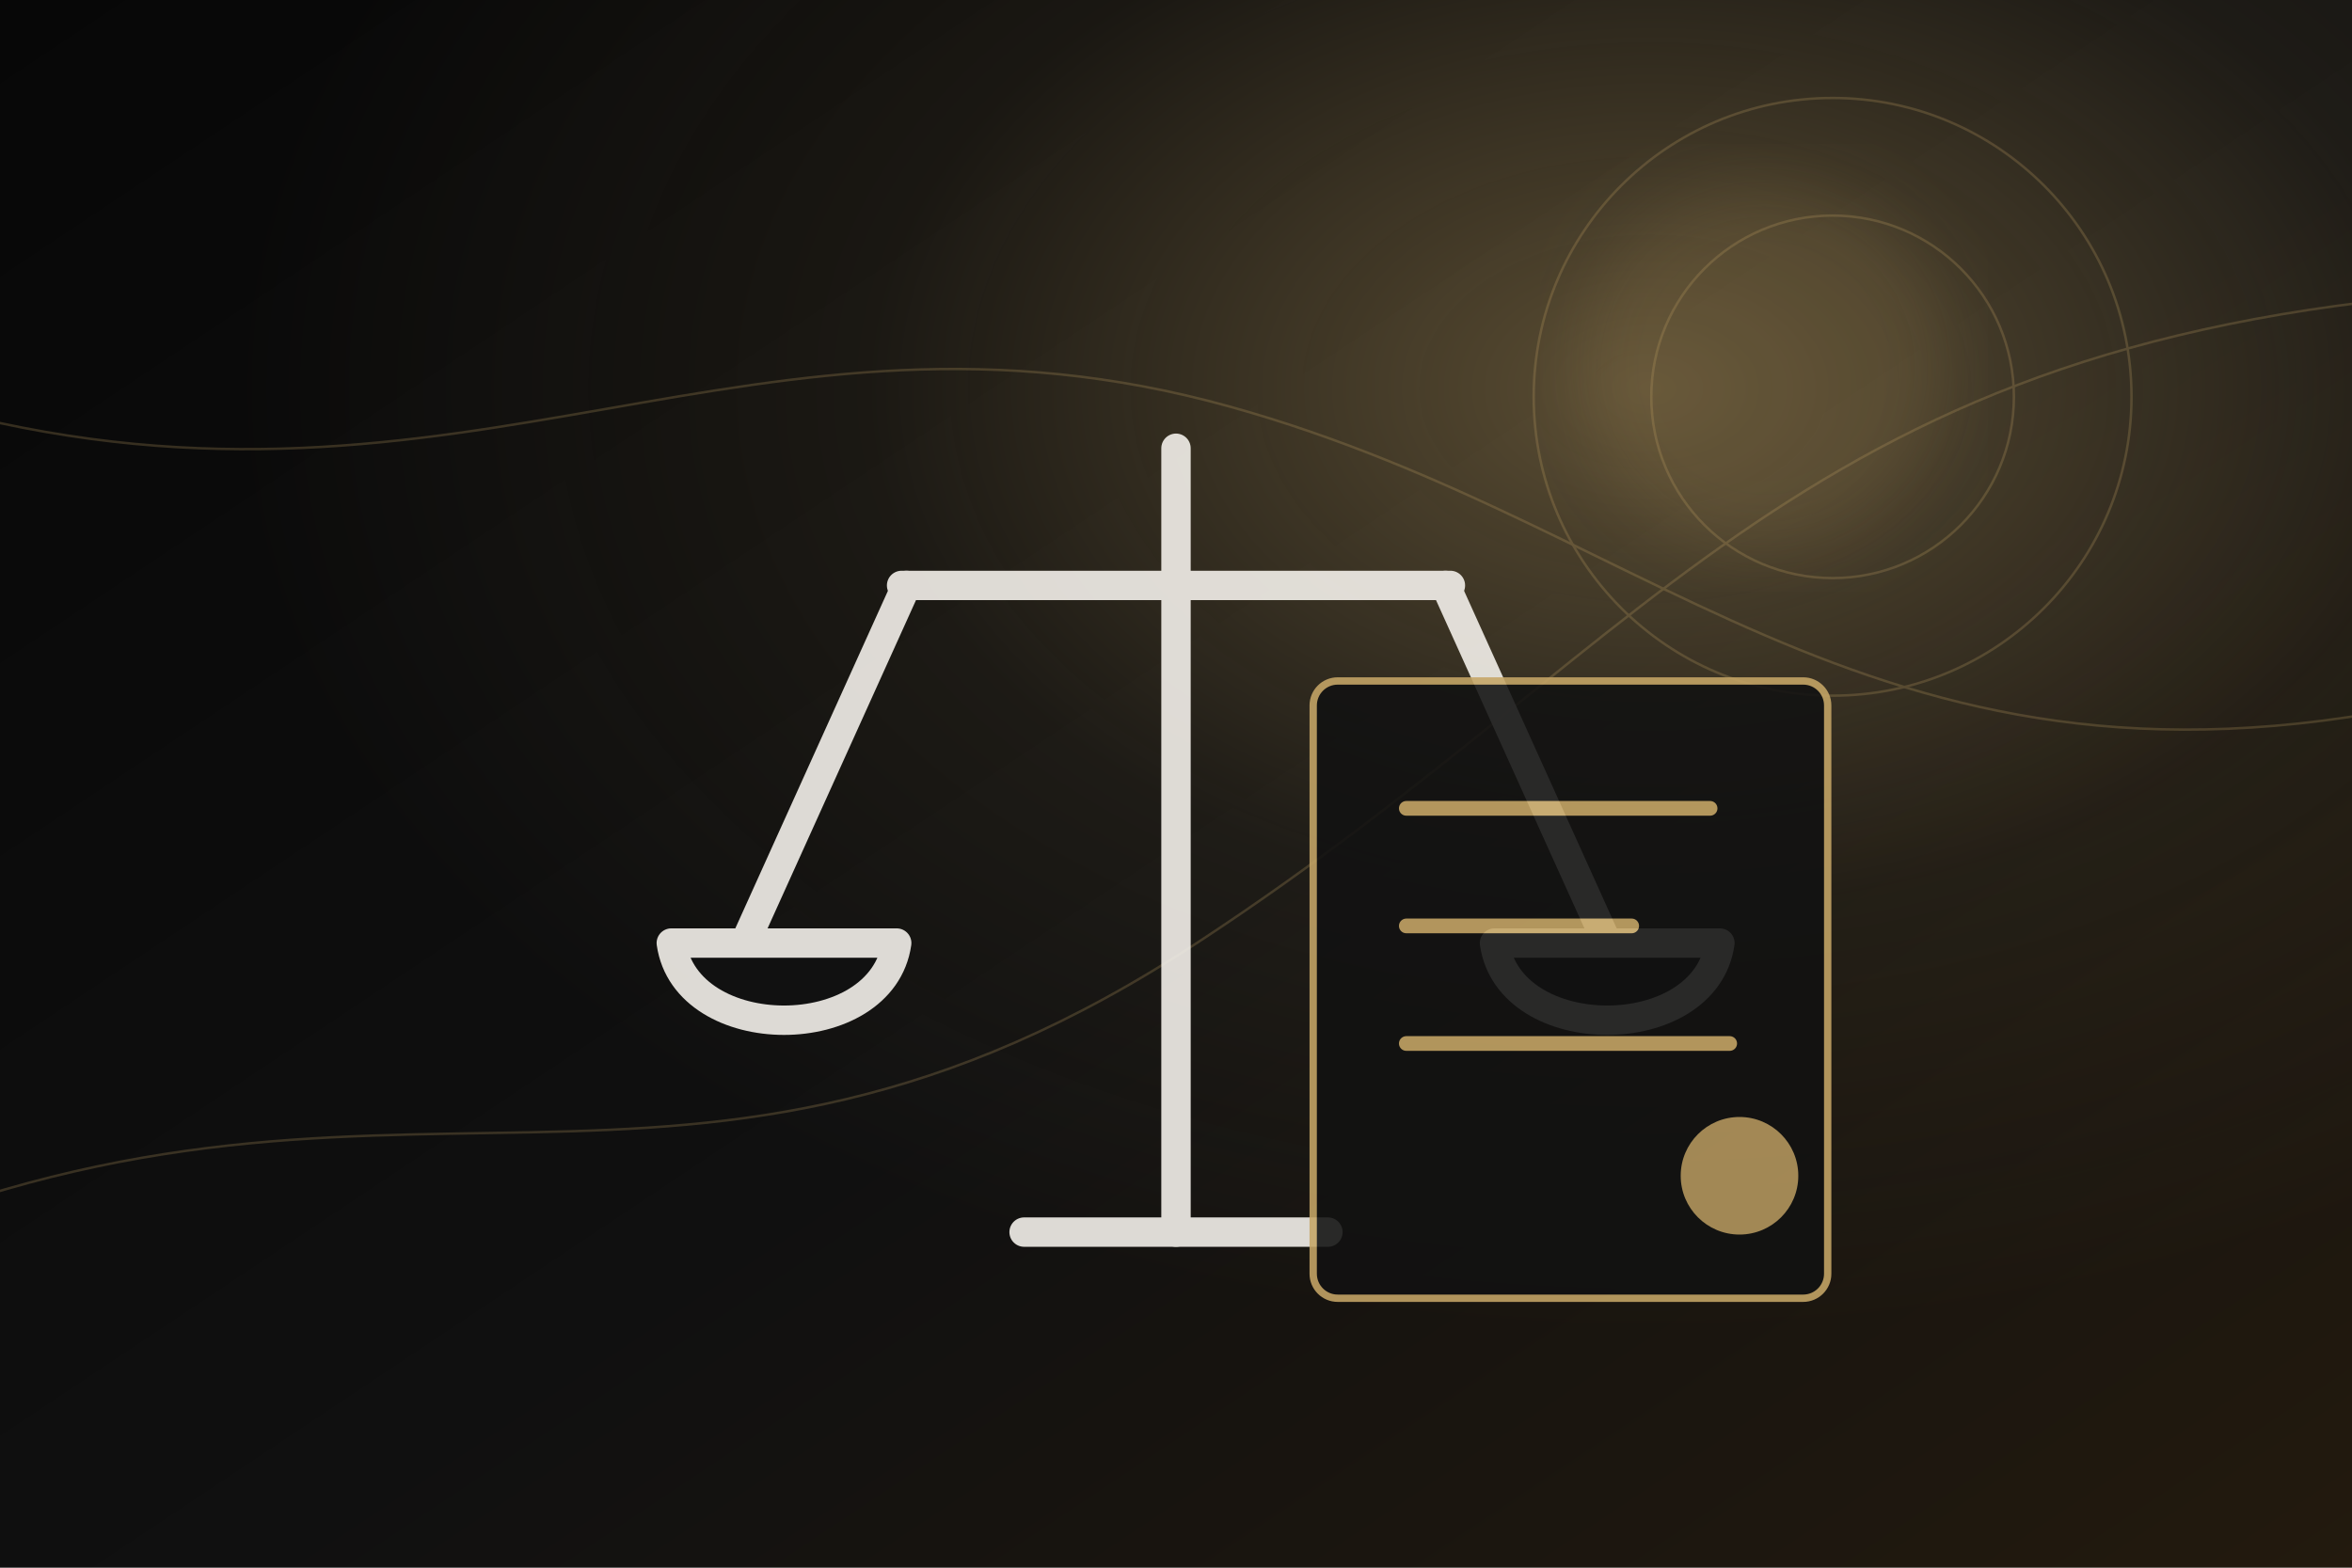
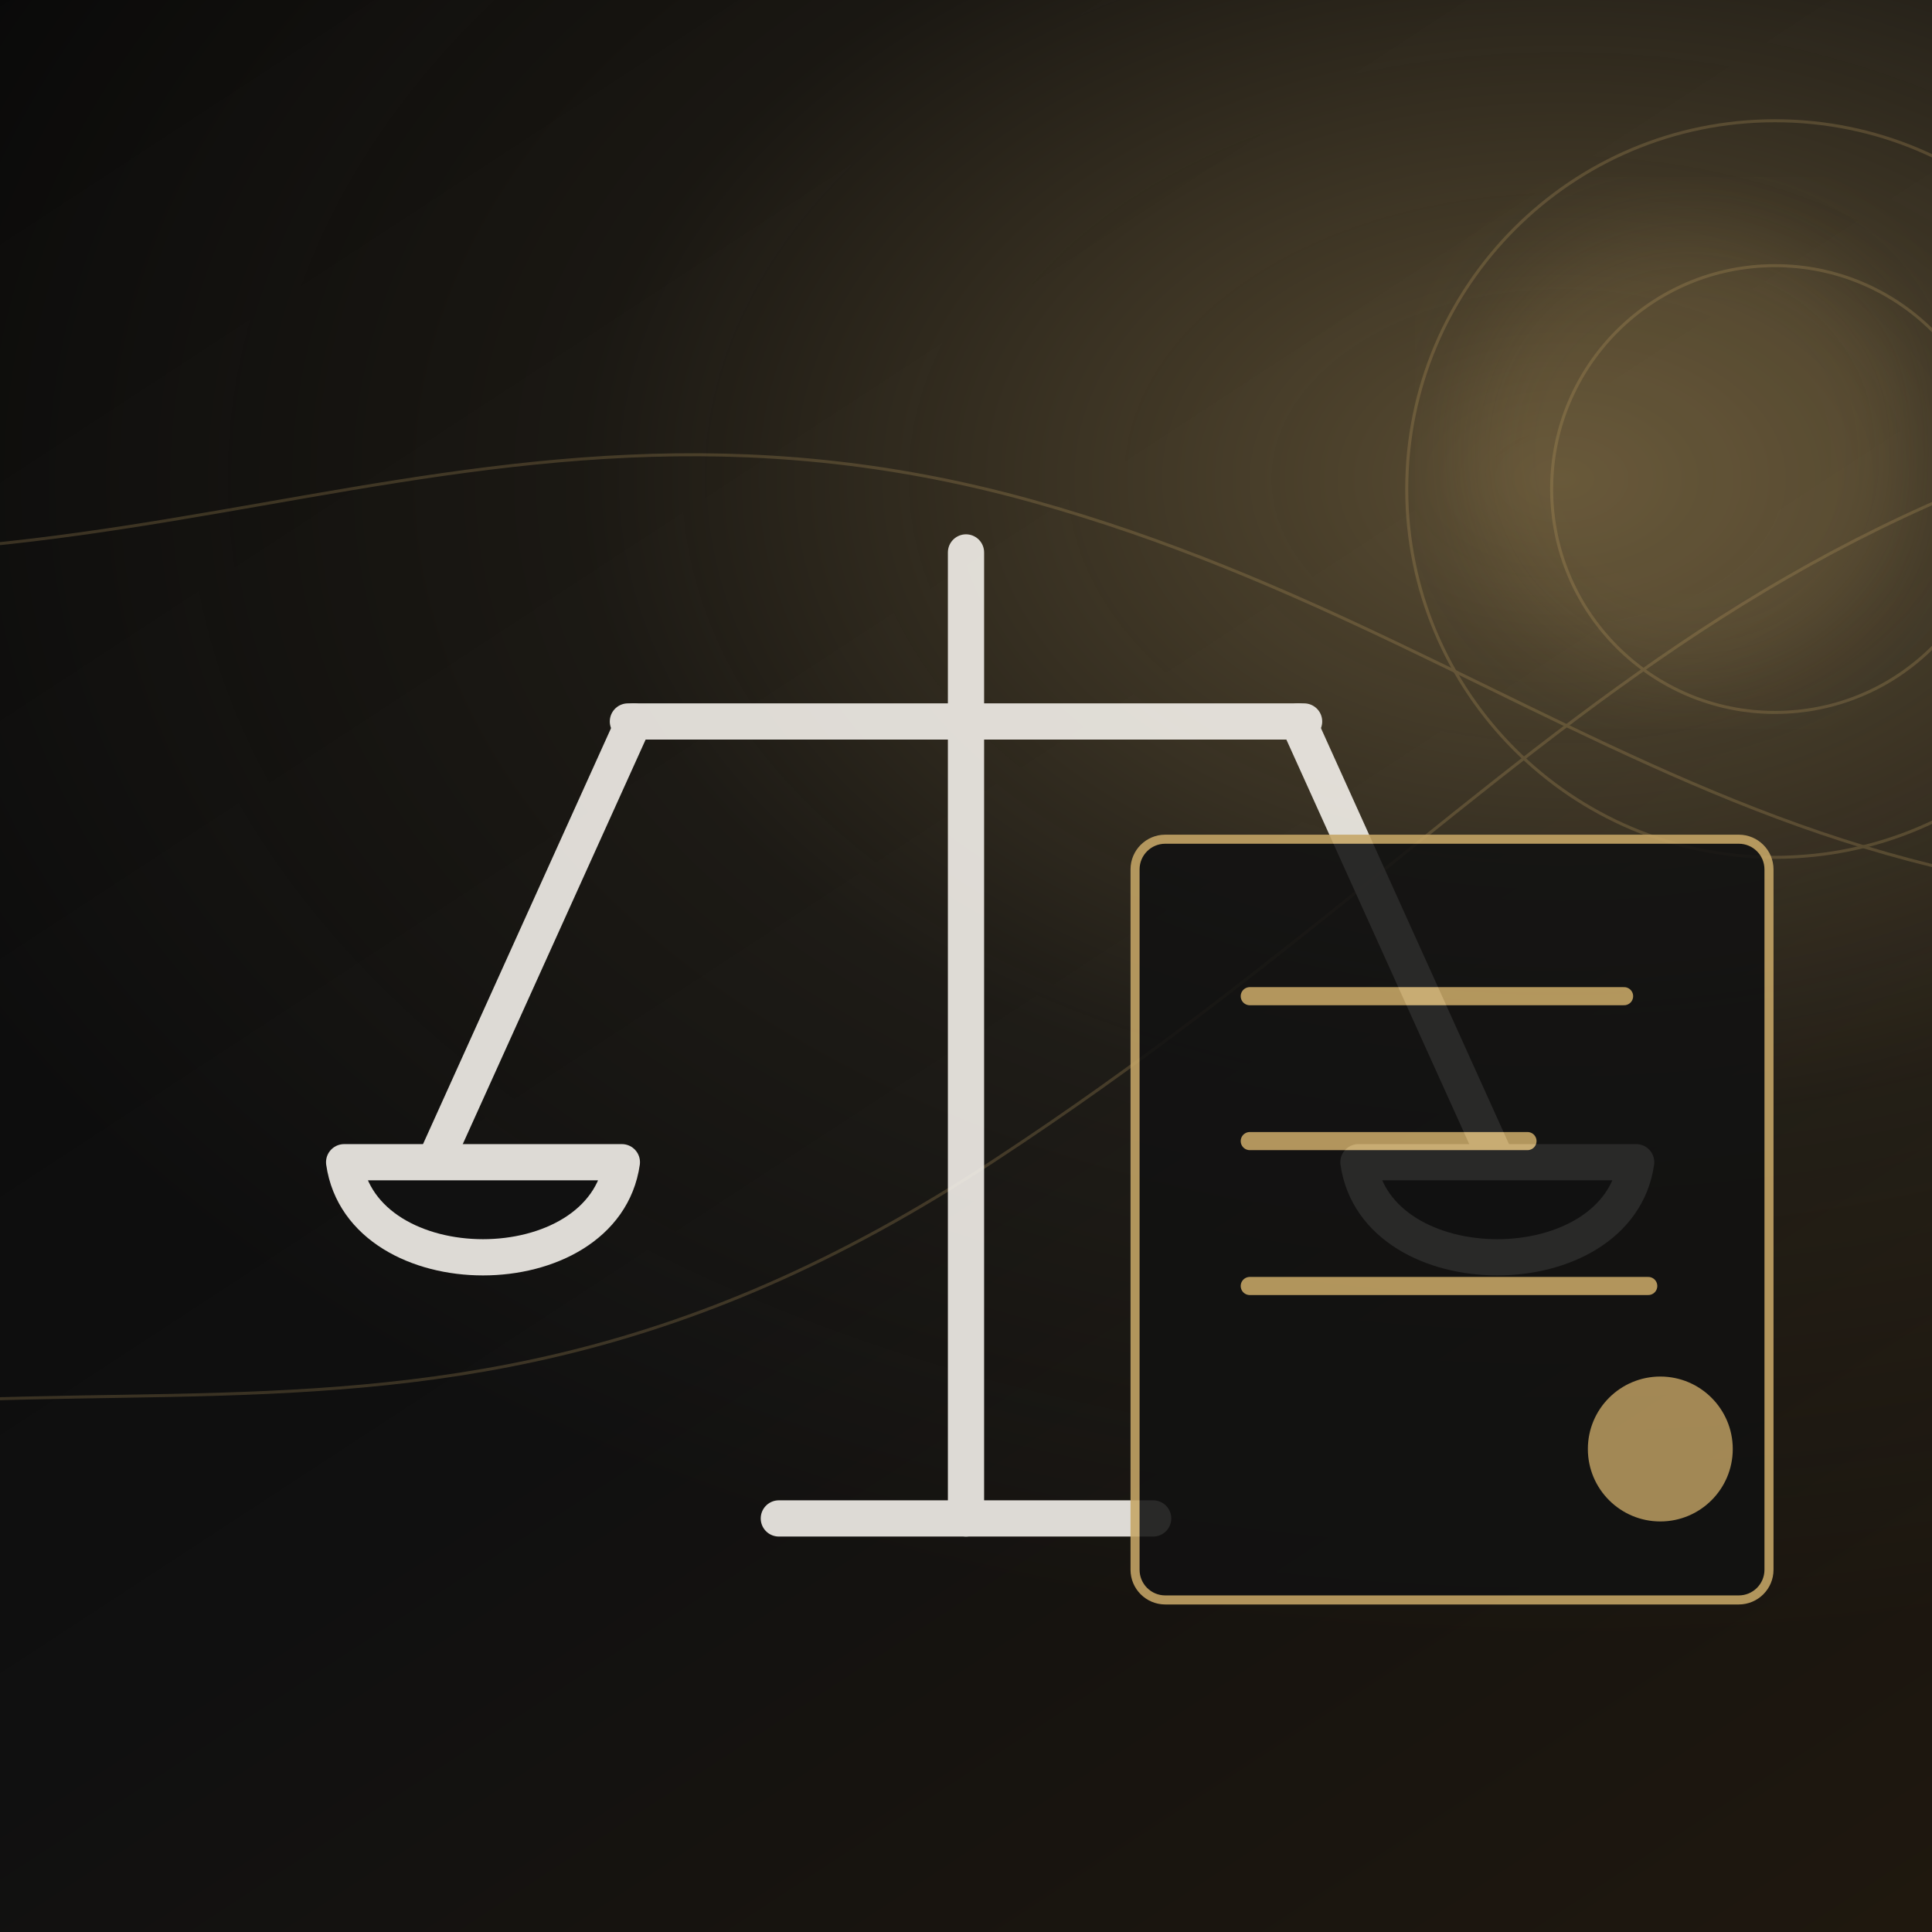
- <svg xmlns="http://www.w3.org/2000/svg" viewBox="0 0 960 640" role="img" aria-labelledby="title desc">
+ <svg xmlns="http://www.w3.org/2000/svg" viewBox="160 0 640 640" role="img" aria-labelledby="title desc">
  <defs>
    <linearGradient id="bg" x1="0" x2="1" y1="0" y2="1">
      <stop offset="0" stop-color="#070707" />
      <stop offset="0.55" stop-color="#101010" />
      <stop offset="1" stop-color="#231a0e" />
    </linearGradient>
    <radialGradient id="glow" cx="70%" cy="25%" r="60%">
      <stop offset="0" stop-color="#c5a566" stop-opacity="0.42" />
      <stop offset="0.55" stop-color="#c5a566" stop-opacity="0.08" />
      <stop offset="1" stop-color="#c5a566" stop-opacity="0" />
    </radialGradient>
    <filter id="soft">
      <feGaussianBlur stdDeviation="14" />
    </filter>
  </defs>
  <rect width="960" height="640" fill="url(#bg)" />
  <rect width="960" height="640" fill="url(#glow)" />
  <g opacity="0.24" stroke="#c5a566" stroke-width="1" fill="none">
    <path d="M-70 512 C160 410 278 524 490 384 C682 258 740 132 1030 118" />
    <path d="M-20 168 C190 222 308 112 502 166 C682 216 772 342 1012 282" />
    <circle cx="748" cy="162" r="122" />
    <circle cx="748" cy="162" r="74" />
  </g>
  <g transform="translate(250 125)" fill="none" stroke="#f3f0ea" stroke-width="12" stroke-linecap="round" stroke-linejoin="round" opacity="0.9">
    <path d="M230 58v320" />
    <path d="M118 114h224" />
    <path d="M120 114 54 260" />
    <path d="M340 114 406 260" />
    <path d="M24 260h92c-6 42-86 42-92 0Z" fill="#111" />
    <path d="M360 260h92c-6 42-86 42-92 0Z" fill="#111" />
    <path d="M168 378h124" />
  </g>
  <g opacity="0.88">
    <rect x="536" y="278" width="210" height="252" rx="10" fill="#111" stroke="#c5a566" stroke-width="3" />
    <path d="M574 330h124M574 378h92M574 426h132" stroke="#c5a566" stroke-width="6" stroke-linecap="round" />
    <circle cx="710" cy="480" r="24" fill="#c5a566" opacity="0.9" />
  </g>
  <circle cx="720" cy="150" r="76" fill="#c5a566" opacity="0.13" filter="url(#soft)" />
</svg>
